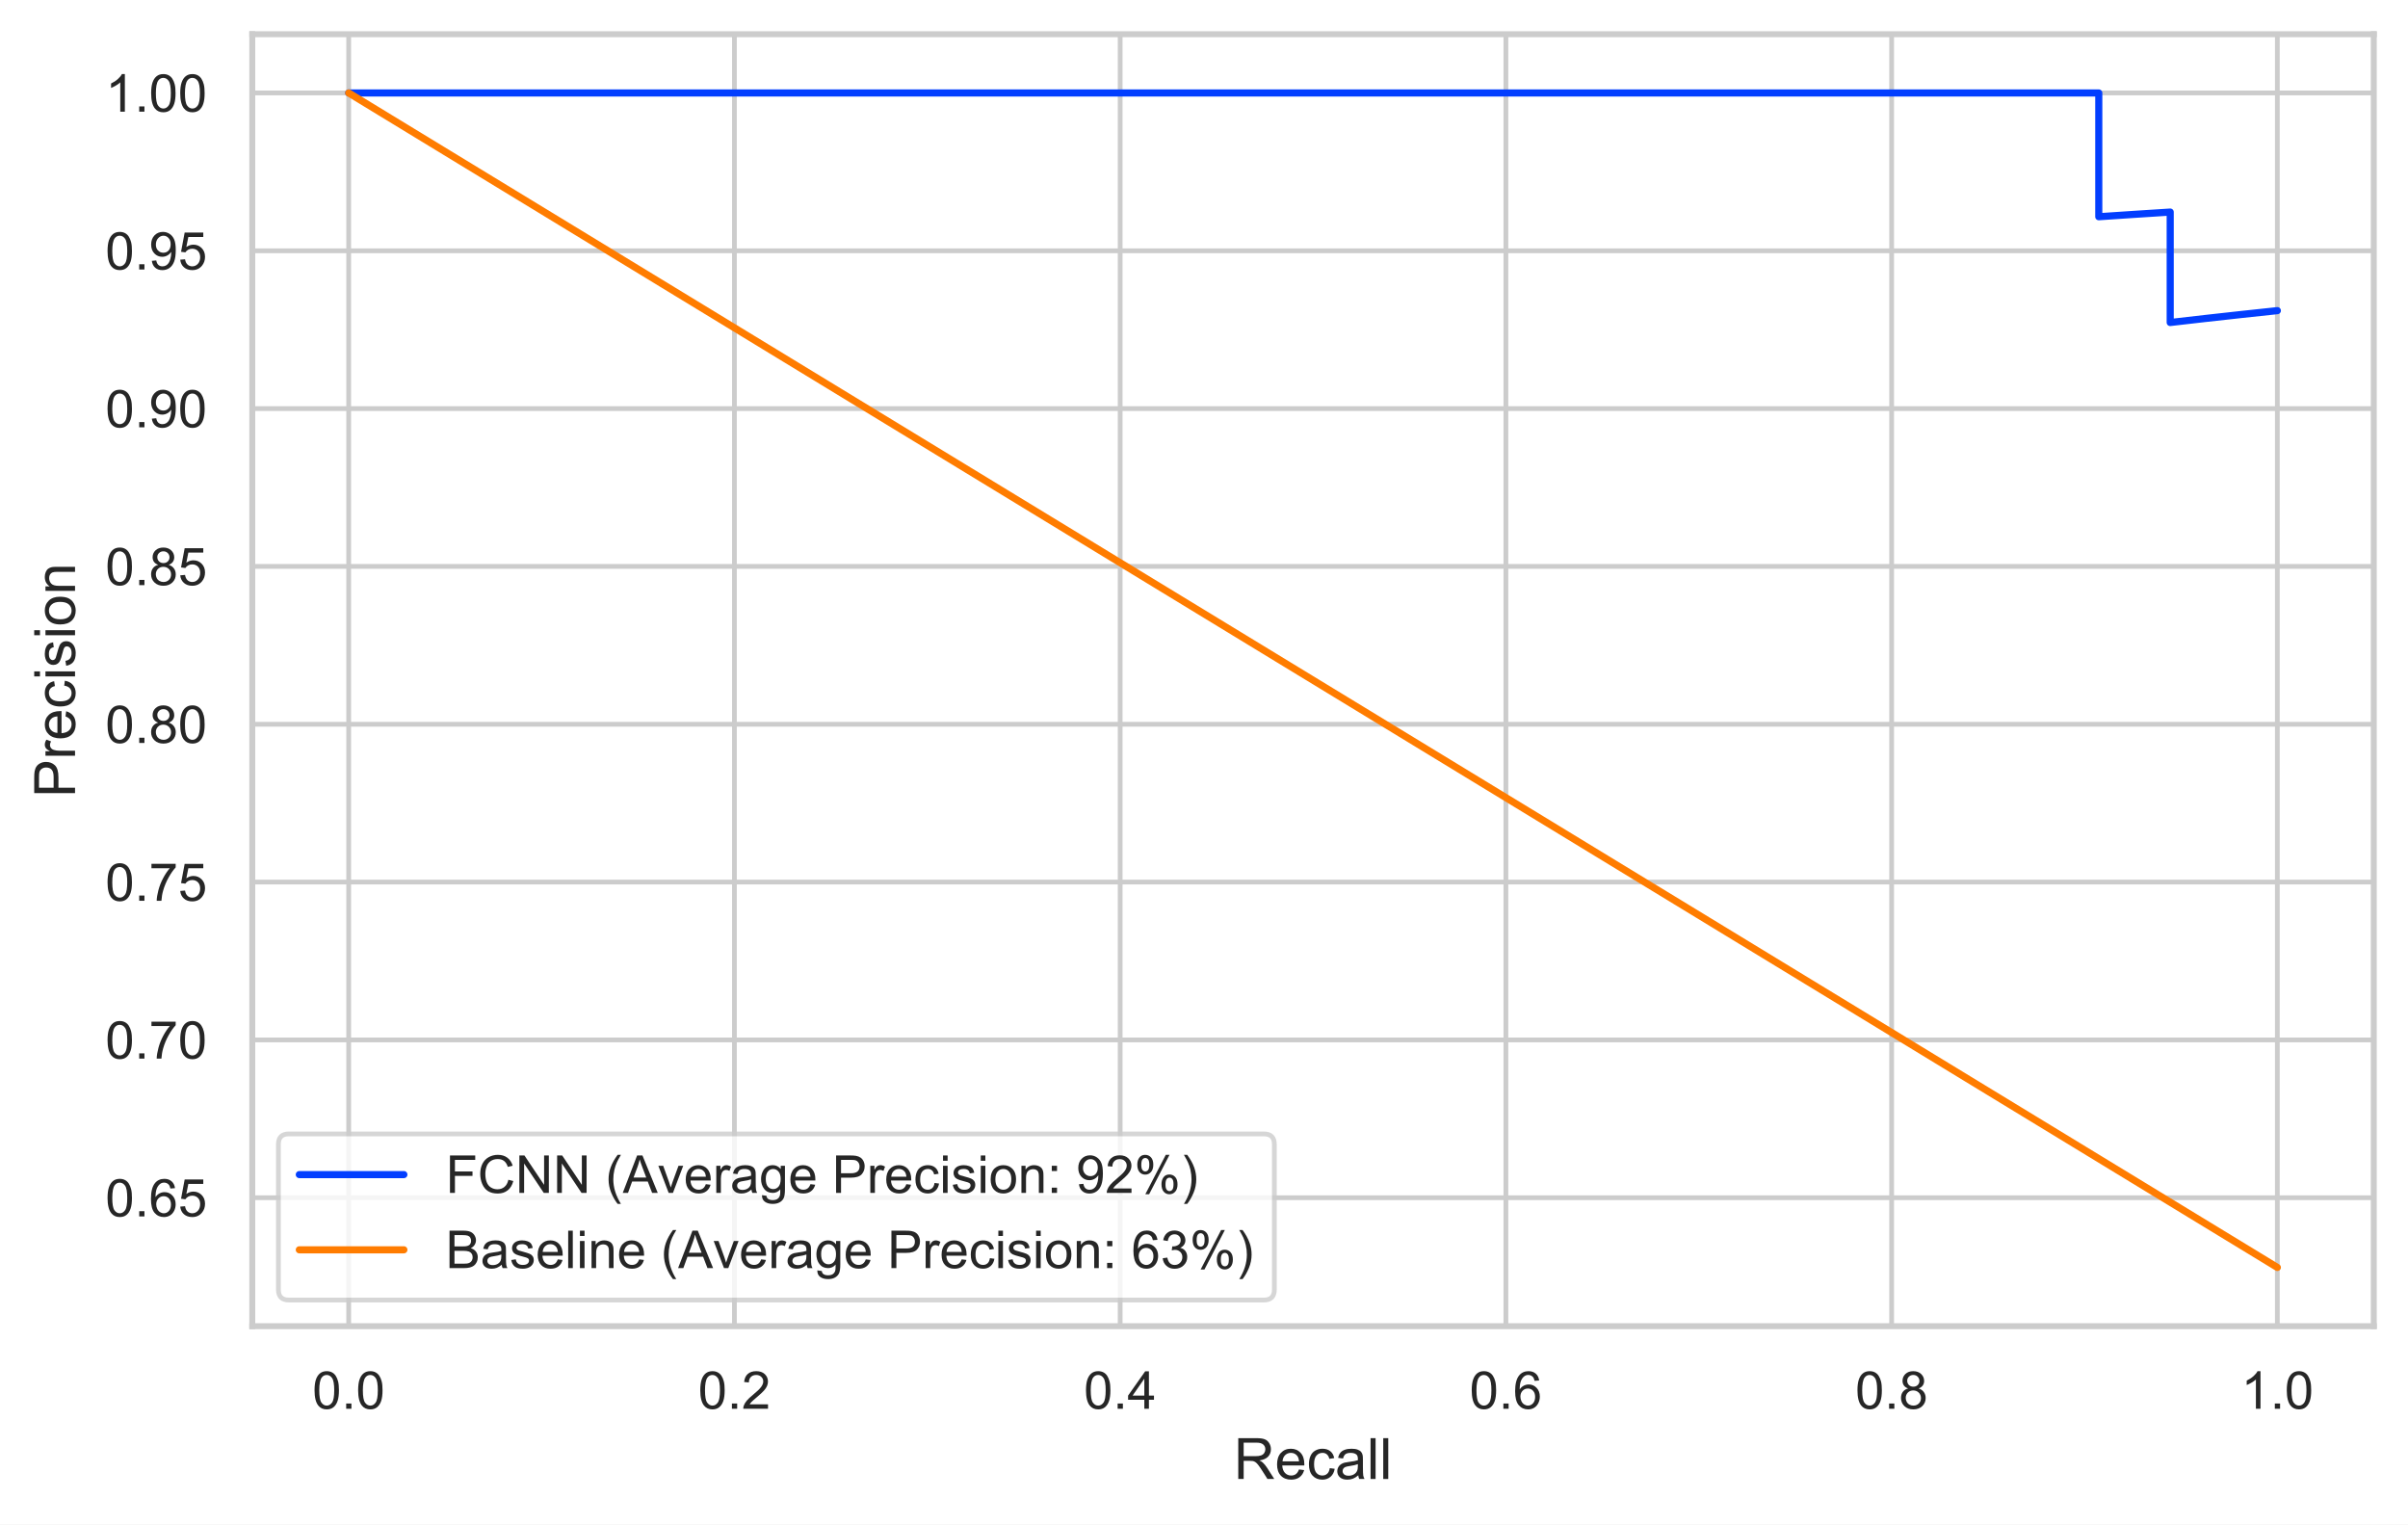
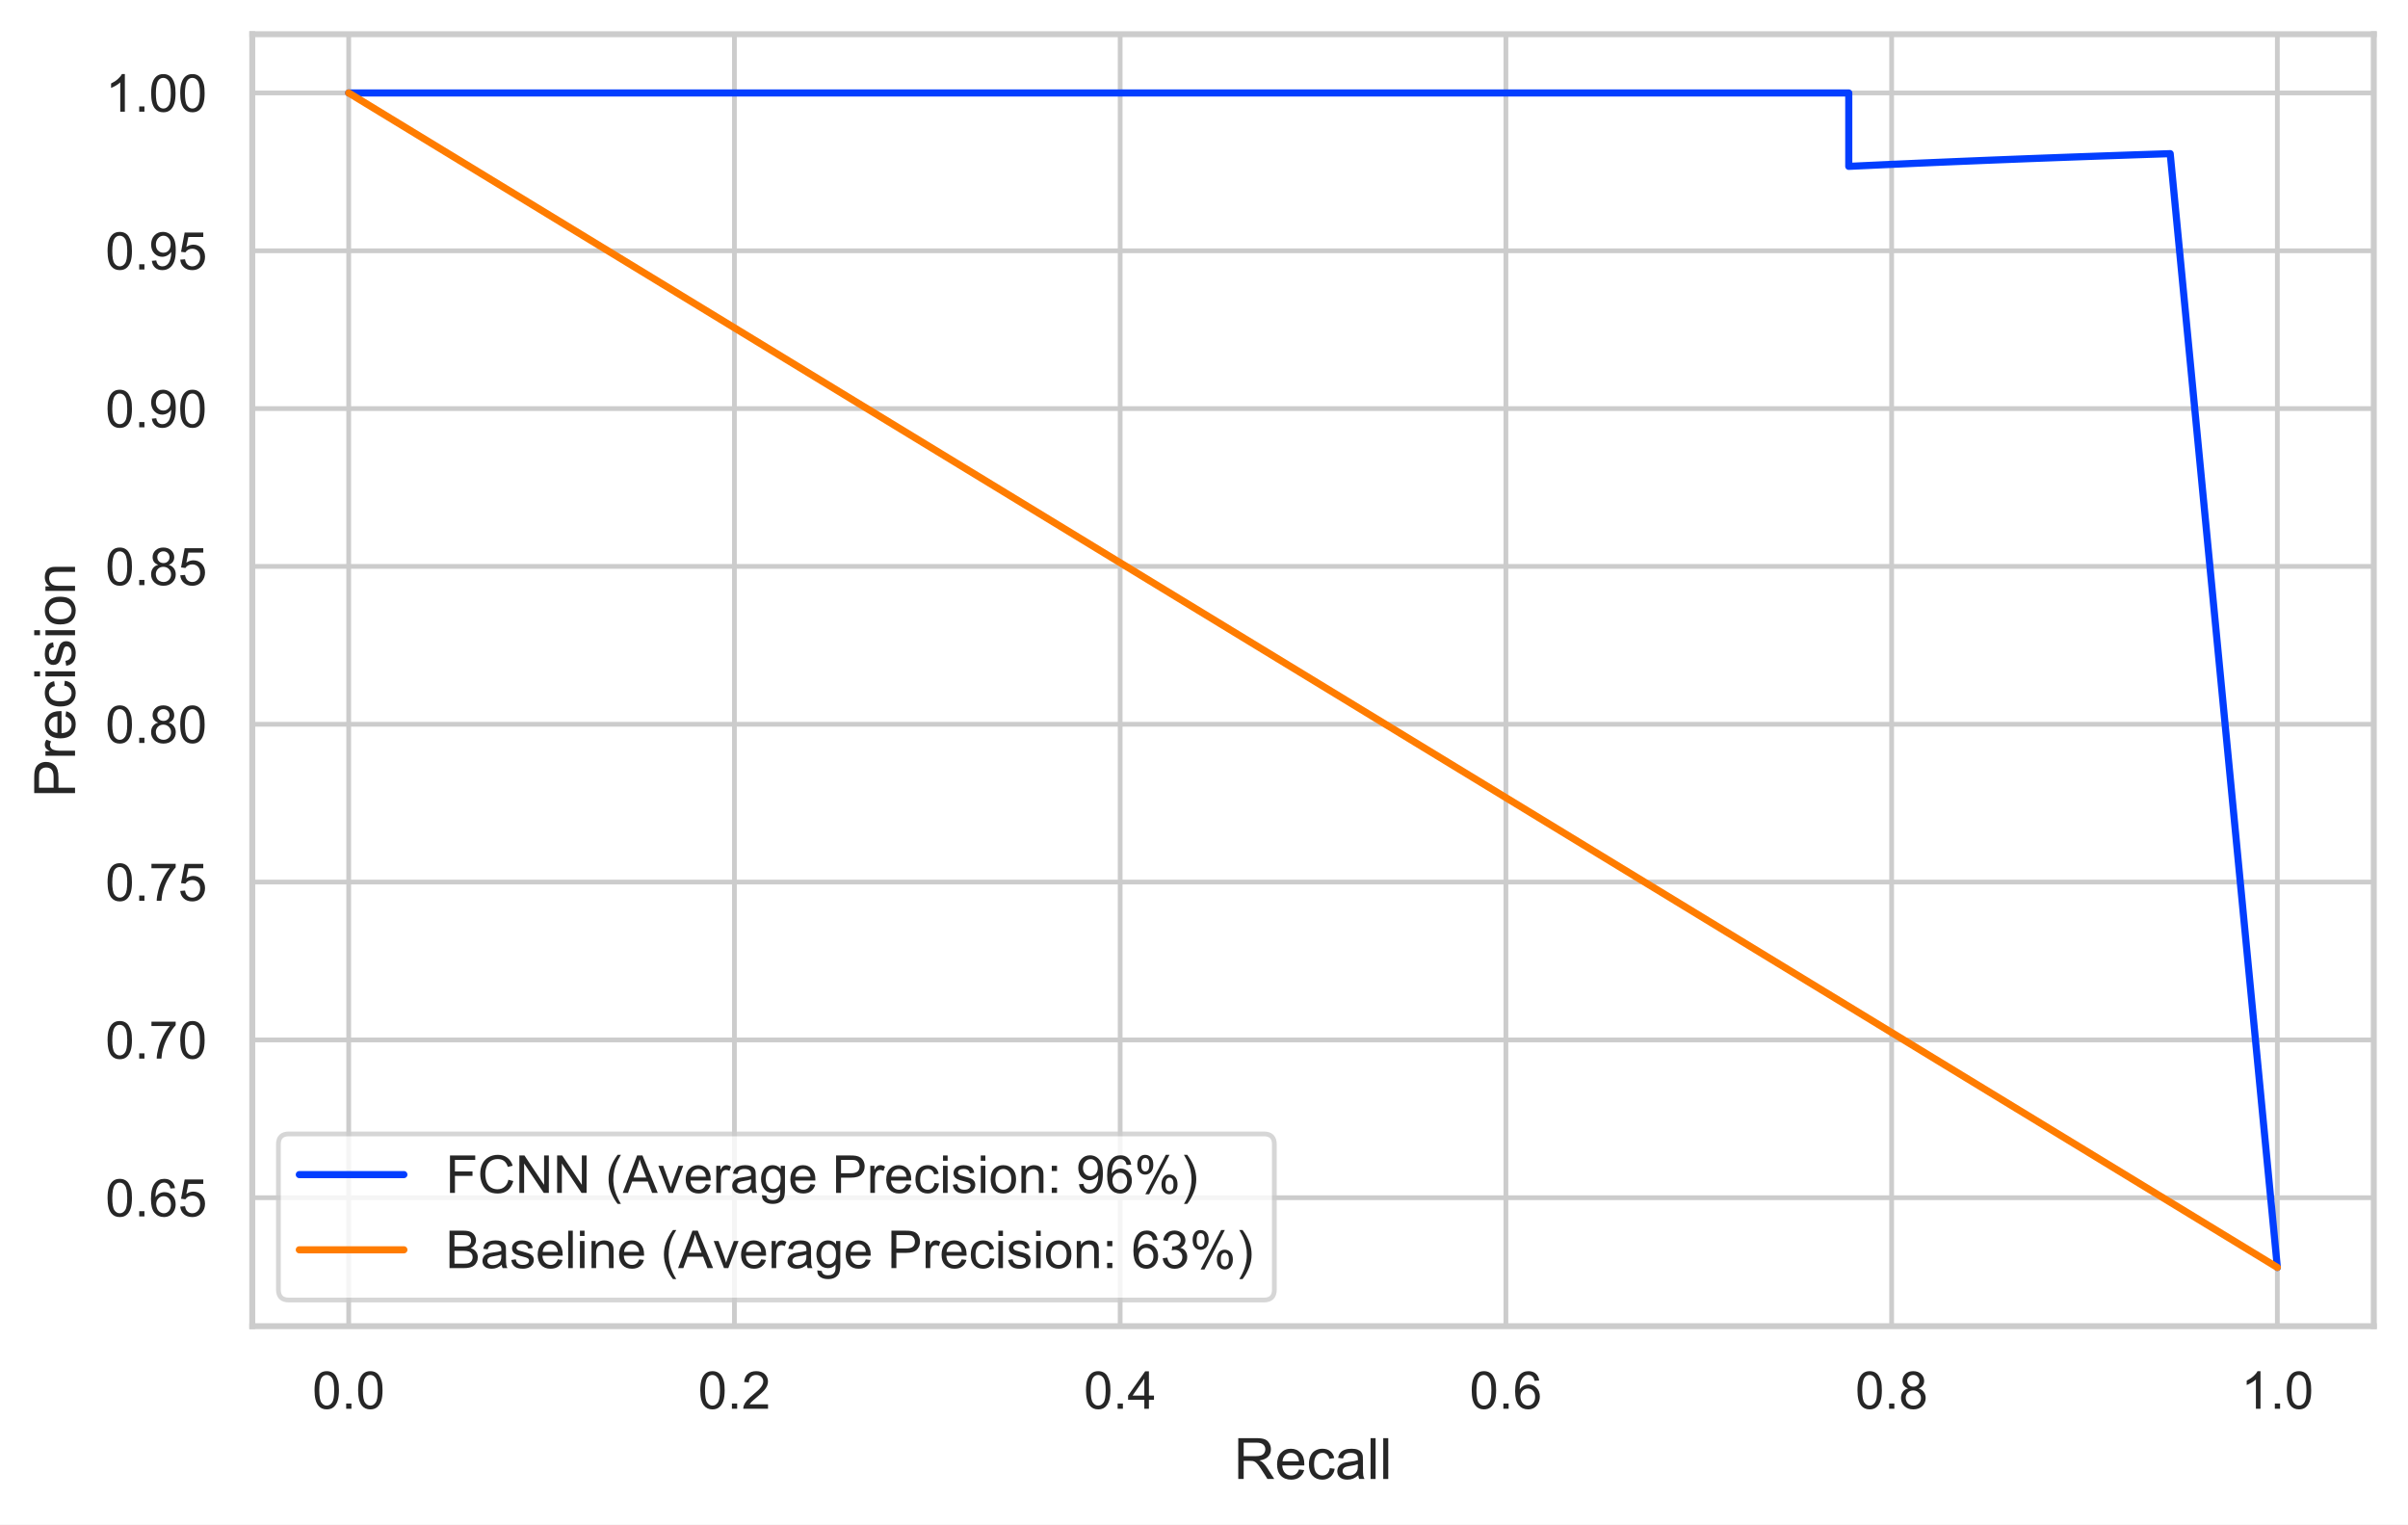
<svg xmlns="http://www.w3.org/2000/svg" xmlns:xlink="http://www.w3.org/1999/xlink" height="320.734pt" version="1.1" viewBox="0 0 506.681 320.734" width="506.681pt">
  <defs>
    <style type="text/css">
*{stroke-linecap:butt;stroke-linejoin:round;}
  </style>
  </defs>
  <g id="figure_1">
    <g id="patch_1">
      <path d="M 0 320.734  L 506.681 320.734  L 506.681 0  L 0 0  z " style="fill:#ffffff;" />
    </g>
    <g id="axes_1">
      <g id="patch_2">
        <path d="M 53.081 279  L 499.481 279  L 499.481 7.2  L 53.081 7.2  z " style="fill:#ffffff;" />
      </g>
      <g id="matplotlib.axis_1">
        <g id="xtick_1">
          <g id="line2d_1">
-             <path clip-path="url(#p13a8b345ed)" d="M 73.372 279  L 73.372 7.2  " style="fill:none;stroke:#cccccc;stroke-linecap:round;" />
+             <path clip-path="url(#pdd34c22810)" d="M 73.372 279  L 73.372 7.2  " style="fill:none;stroke:#cccccc;stroke-linecap:round;" />
          </g>
          <g id="text_1">
            <defs>
              <path d="M 4.156 35.297  Q 4.156 48 6.766 55.734  Q 9.375 63.484 14.516 67.672  Q 19.672 71.875 27.484 71.875  Q 33.25 71.875 37.594 69.547  Q 41.938 67.234 44.766 62.859  Q 47.609 58.5 49.219 52.219  Q 50.828 45.953 50.828 35.297  Q 50.828 22.703 48.234 14.969  Q 45.656 7.234 40.5 3  Q 35.359 -1.219 27.484 -1.219  Q 17.141 -1.219 11.234 6.203  Q 4.156 15.141 4.156 35.297  z M 13.188 35.297  Q 13.188 17.672 17.312 11.828  Q 21.438 6 27.484 6  Q 33.547 6 37.672 11.859  Q 41.797 17.719 41.797 35.297  Q 41.797 52.984 37.672 58.781  Q 33.547 64.594 27.391 64.594  Q 21.344 64.594 17.719 59.469  Q 13.188 52.938 13.188 35.297  z " id="ArialMT-48" />
              <path d="M 9.078 0  L 9.078 10.016  L 19.094 10.016  L 19.094 0  z " id="ArialMT-46" />
            </defs>
            <g style="fill:#262626;" transform="translate(65.72732 296.3736)scale(0.11 -0.11)">
              <use xlink:href="#ArialMT-48" />
              <use x="55.615" xlink:href="#ArialMT-46" />
              <use x="83.398" xlink:href="#ArialMT-48" />
            </g>
          </g>
        </g>
        <g id="xtick_2">
          <g id="line2d_2">
-             <path clip-path="url(#p13a8b345ed)" d="M 154.536 279  L 154.536 7.2  " style="fill:none;stroke:#cccccc;stroke-linecap:round;" />
+             <path clip-path="url(#pdd34c22810)" d="M 154.536 279  L 154.536 7.2  " style="fill:none;stroke:#cccccc;stroke-linecap:round;" />
          </g>
          <g id="text_2">
            <defs>
              <path d="M 50.344 8.453  L 50.344 0  L 3.031 0  Q 2.938 3.172 4.047 6.109  Q 5.859 10.938 9.828 15.625  Q 13.812 20.312 21.344 26.469  Q 33.016 36.031 37.109 41.625  Q 41.219 47.219 41.219 52.203  Q 41.219 57.422 37.469 61  Q 33.734 64.594 27.734 64.594  Q 21.391 64.594 17.578 60.781  Q 13.766 56.984 13.719 50.25  L 4.688 51.172  Q 5.609 61.281 11.656 66.578  Q 17.719 71.875 27.938 71.875  Q 38.234 71.875 44.234 66.156  Q 50.25 60.453 50.25 52  Q 50.25 47.703 48.484 43.547  Q 46.734 39.406 42.656 34.812  Q 38.578 30.219 29.109 22.219  Q 21.188 15.578 18.938 13.203  Q 16.703 10.844 15.234 8.453  z " id="ArialMT-50" />
            </defs>
            <g style="fill:#262626;" transform="translate(146.891 296.3736)scale(0.11 -0.11)">
              <use xlink:href="#ArialMT-48" />
              <use x="55.615" xlink:href="#ArialMT-46" />
              <use x="83.398" xlink:href="#ArialMT-50" />
            </g>
          </g>
        </g>
        <g id="xtick_3">
          <g id="line2d_3">
-             <path clip-path="url(#p13a8b345ed)" d="M 235.7 279  L 235.7 7.2  " style="fill:none;stroke:#cccccc;stroke-linecap:round;" />
+             <path clip-path="url(#pdd34c22810)" d="M 235.7 279  L 235.7 7.2  " style="fill:none;stroke:#cccccc;stroke-linecap:round;" />
          </g>
          <g id="text_3">
            <defs>
              <path d="M 32.328 0  L 32.328 17.141  L 1.266 17.141  L 1.266 25.203  L 33.938 71.578  L 41.109 71.578  L 41.109 25.203  L 50.781 25.203  L 50.781 17.141  L 41.109 17.141  L 41.109 0  z M 32.328 25.203  L 32.328 57.469  L 9.906 25.203  z " id="ArialMT-52" />
            </defs>
            <g style="fill:#262626;" transform="translate(228.0546 296.3736)scale(0.11 -0.11)">
              <use xlink:href="#ArialMT-48" />
              <use x="55.615" xlink:href="#ArialMT-46" />
              <use x="83.398" xlink:href="#ArialMT-52" />
            </g>
          </g>
        </g>
        <g id="xtick_4">
          <g id="line2d_4">
-             <path clip-path="url(#p13a8b345ed)" d="M 316.863 279  L 316.863 7.2  " style="fill:none;stroke:#cccccc;stroke-linecap:round;" />
+             <path clip-path="url(#pdd34c22810)" d="M 316.863 279  L 316.863 7.2  " style="fill:none;stroke:#cccccc;stroke-linecap:round;" />
          </g>
          <g id="text_4">
            <defs>
              <path d="M 49.75 54.047  L 41.016 53.375  Q 39.844 58.547 37.703 60.891  Q 34.125 64.656 28.906 64.656  Q 24.703 64.656 21.531 62.312  Q 17.391 59.281 14.984 53.469  Q 12.594 47.656 12.5 36.922  Q 15.672 41.75 20.266 44.094  Q 24.859 46.438 29.891 46.438  Q 38.672 46.438 44.844 39.969  Q 51.031 33.5 51.031 23.25  Q 51.031 16.5 48.125 10.719  Q 45.219 4.938 40.141 1.859  Q 35.062 -1.219 28.609 -1.219  Q 17.625 -1.219 10.688 6.859  Q 3.766 14.938 3.766 33.5  Q 3.766 54.25 11.422 63.672  Q 18.109 71.875 29.438 71.875  Q 37.891 71.875 43.281 67.141  Q 48.688 62.406 49.75 54.047  z M 13.875 23.188  Q 13.875 18.656 15.797 14.5  Q 17.719 10.359 21.188 8.172  Q 24.656 6 28.469 6  Q 34.031 6 38.031 10.484  Q 42.047 14.984 42.047 22.703  Q 42.047 30.125 38.078 34.391  Q 34.125 38.672 28.125 38.672  Q 22.172 38.672 18.016 34.391  Q 13.875 30.125 13.875 23.188  z " id="ArialMT-54" />
            </defs>
            <g style="fill:#262626;" transform="translate(309.2182 296.3736)scale(0.11 -0.11)">
              <use xlink:href="#ArialMT-48" />
              <use x="55.615" xlink:href="#ArialMT-46" />
              <use x="83.398" xlink:href="#ArialMT-54" />
            </g>
          </g>
        </g>
        <g id="xtick_5">
          <g id="line2d_5">
-             <path clip-path="url(#p13a8b345ed)" d="M 398.027 279  L 398.027 7.2  " style="fill:none;stroke:#cccccc;stroke-linecap:round;" />
+             <path clip-path="url(#pdd34c22810)" d="M 398.027 279  L 398.027 7.2  " style="fill:none;stroke:#cccccc;stroke-linecap:round;" />
          </g>
          <g id="text_5">
            <defs>
              <path d="M 17.672 38.812  Q 12.203 40.828 9.562 44.531  Q 6.938 48.25 6.938 53.422  Q 6.938 61.234 12.547 66.547  Q 18.172 71.875 27.484 71.875  Q 36.859 71.875 42.578 66.422  Q 48.297 60.984 48.297 53.172  Q 48.297 48.188 45.672 44.5  Q 43.062 40.828 37.75 38.812  Q 44.344 36.672 47.781 31.875  Q 51.219 27.094 51.219 20.453  Q 51.219 11.281 44.719 5.031  Q 38.234 -1.219 27.641 -1.219  Q 17.047 -1.219 10.547 5.047  Q 4.047 11.328 4.047 20.703  Q 4.047 27.688 7.594 32.391  Q 11.141 37.109 17.672 38.812  z M 15.922 53.719  Q 15.922 48.641 19.188 45.406  Q 22.469 42.188 27.688 42.188  Q 32.766 42.188 36.016 45.375  Q 39.266 48.578 39.266 53.219  Q 39.266 58.062 35.906 61.359  Q 32.562 64.656 27.594 64.656  Q 22.562 64.656 19.234 61.422  Q 15.922 58.203 15.922 53.719  z M 13.094 20.656  Q 13.094 16.891 14.875 13.375  Q 16.656 9.859 20.172 7.922  Q 23.688 6 27.734 6  Q 34.031 6 38.125 10.047  Q 42.234 14.109 42.234 20.359  Q 42.234 26.703 38.016 30.859  Q 33.797 35.016 27.438 35.016  Q 21.234 35.016 17.156 30.906  Q 13.094 26.812 13.094 20.656  z " id="ArialMT-56" />
            </defs>
            <g style="fill:#262626;" transform="translate(390.3819 296.3736)scale(0.11 -0.11)">
              <use xlink:href="#ArialMT-48" />
              <use x="55.615" xlink:href="#ArialMT-46" />
              <use x="83.398" xlink:href="#ArialMT-56" />
            </g>
          </g>
        </g>
        <g id="xtick_6">
          <g id="line2d_6">
-             <path clip-path="url(#p13a8b345ed)" d="M 479.19 279  L 479.19 7.2  " style="fill:none;stroke:#cccccc;stroke-linecap:round;" />
+             <path clip-path="url(#pdd34c22810)" d="M 479.19 279  L 479.19 7.2  " style="fill:none;stroke:#cccccc;stroke-linecap:round;" />
          </g>
          <g id="text_6">
            <defs>
              <path d="M 37.25 0  L 28.469 0  L 28.469 56  Q 25.297 52.984 20.141 49.953  Q 14.984 46.922 10.891 45.406  L 10.891 53.906  Q 18.266 57.375 23.781 62.297  Q 29.297 67.234 31.594 71.875  L 37.25 71.875  z " id="ArialMT-49" />
            </defs>
            <g style="fill:#262626;" transform="translate(471.5455 296.3736)scale(0.11 -0.11)">
              <use xlink:href="#ArialMT-49" />
              <use x="55.615" xlink:href="#ArialMT-46" />
              <use x="83.398" xlink:href="#ArialMT-48" />
            </g>
          </g>
        </g>
        <g id="text_7">
          <defs>
            <path d="M 7.859 0  L 7.859 71.578  L 39.594 71.578  Q 49.172 71.578 54.141 69.641  Q 59.125 67.719 62.109 62.828  Q 65.094 57.953 65.094 52.047  Q 65.094 44.438 60.156 39.203  Q 55.219 33.984 44.922 32.562  Q 48.688 30.766 50.641 29  Q 54.781 25.203 58.5 19.484  L 70.953 0  L 59.031 0  L 49.562 14.891  Q 45.406 21.344 42.719 24.75  Q 40.047 28.172 37.922 29.531  Q 35.797 30.906 33.594 31.453  Q 31.984 31.781 28.328 31.781  L 17.328 31.781  L 17.328 0  z M 17.328 39.984  L 37.703 39.984  Q 44.188 39.984 47.844 41.328  Q 51.516 42.672 53.422 45.625  Q 55.328 48.578 55.328 52.047  Q 55.328 57.125 51.641 60.391  Q 47.953 63.672 39.984 63.672  L 17.328 63.672  z " id="ArialMT-82" />
            <path d="M 42.094 16.703  L 51.172 15.578  Q 49.031 7.625 43.219 3.219  Q 37.406 -1.172 28.375 -1.172  Q 17 -1.172 10.328 5.828  Q 3.656 12.844 3.656 25.484  Q 3.656 38.578 10.391 45.797  Q 17.141 53.031 27.875 53.031  Q 38.281 53.031 44.875 45.953  Q 51.469 38.875 51.469 26.031  Q 51.469 25.25 51.422 23.688  L 12.75 23.688  Q 13.234 15.141 17.578 10.594  Q 21.922 6.062 28.422 6.062  Q 33.25 6.062 36.672 8.594  Q 40.094 11.141 42.094 16.703  z M 13.234 30.906  L 42.188 30.906  Q 41.609 37.453 38.875 40.719  Q 34.672 45.797 27.984 45.797  Q 21.922 45.797 17.797 41.75  Q 13.672 37.703 13.234 30.906  z " id="ArialMT-101" />
            <path d="M 40.438 19  L 49.078 17.875  Q 47.656 8.938 41.812 3.875  Q 35.984 -1.172 27.484 -1.172  Q 16.844 -1.172 10.375 5.781  Q 3.906 12.75 3.906 25.734  Q 3.906 34.125 6.688 40.422  Q 9.469 46.734 15.156 49.875  Q 20.844 53.031 27.547 53.031  Q 35.984 53.031 41.359 48.75  Q 46.734 44.484 48.25 36.625  L 39.703 35.297  Q 38.484 40.531 35.375 43.156  Q 32.281 45.797 27.875 45.797  Q 21.234 45.797 17.078 41.031  Q 12.938 36.281 12.938 25.984  Q 12.938 15.531 16.938 10.797  Q 20.953 6.062 27.391 6.062  Q 32.562 6.062 36.031 9.234  Q 39.5 12.406 40.438 19  z " id="ArialMT-99" />
            <path d="M 40.438 6.391  Q 35.547 2.25 31.031 0.531  Q 26.516 -1.172 21.344 -1.172  Q 12.797 -1.172 8.203 3  Q 3.609 7.172 3.609 13.672  Q 3.609 17.484 5.344 20.625  Q 7.078 23.781 9.891 25.688  Q 12.703 27.594 16.219 28.562  Q 18.797 29.25 24.031 29.891  Q 34.672 31.156 39.703 32.906  Q 39.75 34.719 39.75 35.203  Q 39.75 40.578 37.25 42.781  Q 33.891 45.75 27.25 45.75  Q 21.047 45.75 18.094 43.578  Q 15.141 41.406 13.719 35.891  L 5.125 37.062  Q 6.297 42.578 8.984 45.969  Q 11.672 49.359 16.75 51.188  Q 21.828 53.031 28.516 53.031  Q 35.156 53.031 39.297 51.469  Q 43.453 49.906 45.406 47.531  Q 47.359 45.172 48.141 41.547  Q 48.578 39.312 48.578 33.453  L 48.578 21.734  Q 48.578 9.469 49.141 6.219  Q 49.703 2.984 51.375 0  L 42.188 0  Q 40.828 2.734 40.438 6.391  z M 39.703 26.031  Q 34.906 24.078 25.344 22.703  Q 19.922 21.922 17.672 20.938  Q 15.438 19.969 14.203 18.094  Q 12.984 16.219 12.984 13.922  Q 12.984 10.406 15.641 8.062  Q 18.312 5.719 23.438 5.719  Q 28.516 5.719 32.469 7.938  Q 36.422 10.156 38.281 14.016  Q 39.703 17 39.703 22.797  z " id="ArialMT-97" />
            <path d="M 6.391 0  L 6.391 71.578  L 15.188 71.578  L 15.188 0  z " id="ArialMT-108" />
          </defs>
          <g style="fill:#262626;" transform="translate(259.6089 311.1492)scale(0.12 -0.12)">
            <use xlink:href="#ArialMT-82" />
            <use x="72.217" xlink:href="#ArialMT-101" />
            <use x="127.832" xlink:href="#ArialMT-99" />
            <use x="177.832" xlink:href="#ArialMT-97" />
            <use x="233.447" xlink:href="#ArialMT-108" />
            <use x="255.664" xlink:href="#ArialMT-108" />
          </g>
        </g>
      </g>
      <g id="matplotlib.axis_2">
        <g id="ytick_1">
          <g id="line2d_7">
-             <path clip-path="url(#p13a8b345ed)" d="M 53.081 251.974  L 499.481 251.974  " style="fill:none;stroke:#cccccc;stroke-linecap:round;" />
+             <path clip-path="url(#pdd34c22810)" d="M 53.081 251.974  L 499.481 251.974  " style="fill:none;stroke:#cccccc;stroke-linecap:round;" />
          </g>
          <g id="text_8">
            <defs>
              <path d="M 4.156 18.75  L 13.375 19.531  Q 14.406 12.797 18.141 9.391  Q 21.875 6 27.156 6  Q 33.5 6 37.891 10.781  Q 42.281 15.578 42.281 23.484  Q 42.281 31 38.062 35.344  Q 33.844 39.703 27 39.703  Q 22.75 39.703 19.328 37.766  Q 15.922 35.844 13.969 32.766  L 5.719 33.844  L 12.641 70.609  L 48.25 70.609  L 48.25 62.203  L 19.672 62.203  L 15.828 42.969  Q 22.266 47.469 29.344 47.469  Q 38.719 47.469 45.156 40.969  Q 51.609 34.469 51.609 24.266  Q 51.609 14.547 45.953 7.469  Q 39.062 -1.219 27.156 -1.219  Q 17.391 -1.219 11.203 4.25  Q 5.031 9.719 4.156 18.75  z " id="ArialMT-53" />
            </defs>
            <g style="fill:#262626;" transform="translate(22.17438 255.9112)scale(0.11 -0.11)">
              <use xlink:href="#ArialMT-48" />
              <use x="55.615" xlink:href="#ArialMT-46" />
              <use x="83.398" xlink:href="#ArialMT-54" />
              <use x="139.014" xlink:href="#ArialMT-53" />
            </g>
          </g>
        </g>
        <g id="ytick_2">
          <g id="line2d_8">
-             <path clip-path="url(#p13a8b345ed)" d="M 53.081 218.772  L 499.481 218.772  " style="fill:none;stroke:#cccccc;stroke-linecap:round;" />
+             <path clip-path="url(#pdd34c22810)" d="M 53.081 218.772  L 499.481 218.772  " style="fill:none;stroke:#cccccc;stroke-linecap:round;" />
          </g>
          <g id="text_9">
            <defs>
              <path d="M 4.734 62.203  L 4.734 70.656  L 51.078 70.656  L 51.078 63.812  Q 44.234 56.547 37.516 44.484  Q 30.812 32.422 27.156 19.672  Q 24.516 10.688 23.781 0  L 14.75 0  Q 14.891 8.453 18.062 20.406  Q 21.234 32.375 27.172 43.484  Q 33.109 54.594 39.797 62.203  z " id="ArialMT-55" />
            </defs>
            <g style="fill:#262626;" transform="translate(22.17438 222.7084)scale(0.11 -0.11)">
              <use xlink:href="#ArialMT-48" />
              <use x="55.615" xlink:href="#ArialMT-46" />
              <use x="83.398" xlink:href="#ArialMT-55" />
              <use x="139.014" xlink:href="#ArialMT-48" />
            </g>
          </g>
        </g>
        <g id="ytick_3">
          <g id="line2d_9">
-             <path clip-path="url(#p13a8b345ed)" d="M 53.081 185.569  L 499.481 185.569  " style="fill:none;stroke:#cccccc;stroke-linecap:round;" />
+             <path clip-path="url(#pdd34c22810)" d="M 53.081 185.569  L 499.481 185.569  " style="fill:none;stroke:#cccccc;stroke-linecap:round;" />
          </g>
          <g id="text_10">
            <g style="fill:#262626;" transform="translate(22.17438 189.5055)scale(0.11 -0.11)">
              <use xlink:href="#ArialMT-48" />
              <use x="55.615" xlink:href="#ArialMT-46" />
              <use x="83.398" xlink:href="#ArialMT-55" />
              <use x="139.014" xlink:href="#ArialMT-53" />
            </g>
          </g>
        </g>
        <g id="ytick_4">
          <g id="line2d_10">
-             <path clip-path="url(#p13a8b345ed)" d="M 53.081 152.366  L 499.481 152.366  " style="fill:none;stroke:#cccccc;stroke-linecap:round;" />
+             <path clip-path="url(#pdd34c22810)" d="M 53.081 152.366  L 499.481 152.366  " style="fill:none;stroke:#cccccc;stroke-linecap:round;" />
          </g>
          <g id="text_11">
            <g style="fill:#262626;" transform="translate(22.17438 156.3027)scale(0.11 -0.11)">
              <use xlink:href="#ArialMT-48" />
              <use x="55.615" xlink:href="#ArialMT-46" />
              <use x="83.398" xlink:href="#ArialMT-56" />
              <use x="139.014" xlink:href="#ArialMT-48" />
            </g>
          </g>
        </g>
        <g id="ytick_5">
          <g id="line2d_11">
-             <path clip-path="url(#p13a8b345ed)" d="M 53.081 119.163  L 499.481 119.163  " style="fill:none;stroke:#cccccc;stroke-linecap:round;" />
+             <path clip-path="url(#pdd34c22810)" d="M 53.081 119.163  L 499.481 119.163  " style="fill:none;stroke:#cccccc;stroke-linecap:round;" />
          </g>
          <g id="text_12">
            <g style="fill:#262626;" transform="translate(22.17438 123.0999)scale(0.11 -0.11)">
              <use xlink:href="#ArialMT-48" />
              <use x="55.615" xlink:href="#ArialMT-46" />
              <use x="83.398" xlink:href="#ArialMT-56" />
              <use x="139.014" xlink:href="#ArialMT-53" />
            </g>
          </g>
        </g>
        <g id="ytick_6">
          <g id="line2d_12">
-             <path clip-path="url(#p13a8b345ed)" d="M 53.081 85.96  L 499.481 85.96  " style="fill:none;stroke:#cccccc;stroke-linecap:round;" />
+             <path clip-path="url(#pdd34c22810)" d="M 53.081 85.96  L 499.481 85.96  " style="fill:none;stroke:#cccccc;stroke-linecap:round;" />
          </g>
          <g id="text_13">
            <defs>
              <path d="M 5.469 16.547  L 13.922 17.328  Q 14.984 11.375 18.016 8.688  Q 21.047 6 25.781 6  Q 29.828 6 32.875 7.859  Q 35.938 9.719 37.891 12.812  Q 39.844 15.922 41.156 21.188  Q 42.484 26.469 42.484 31.938  Q 42.484 32.516 42.438 33.688  Q 39.797 29.5 35.234 26.875  Q 30.672 24.266 25.344 24.266  Q 16.453 24.266 10.297 30.703  Q 4.156 37.156 4.156 47.703  Q 4.156 58.594 10.578 65.234  Q 17 71.875 26.656 71.875  Q 33.641 71.875 39.422 68.109  Q 45.219 64.359 48.219 57.391  Q 51.219 50.438 51.219 37.25  Q 51.219 23.531 48.234 15.406  Q 45.266 7.281 39.375 3.031  Q 33.5 -1.219 25.594 -1.219  Q 17.188 -1.219 11.859 3.438  Q 6.547 8.109 5.469 16.547  z M 41.453 48.141  Q 41.453 55.719 37.422 60.156  Q 33.406 64.594 27.734 64.594  Q 21.875 64.594 17.531 59.812  Q 13.188 55.031 13.188 47.406  Q 13.188 40.578 17.312 36.297  Q 21.438 32.031 27.484 32.031  Q 33.594 32.031 37.516 36.297  Q 41.453 40.578 41.453 48.141  z " id="ArialMT-57" />
            </defs>
            <g style="fill:#262626;" transform="translate(22.17438 89.89702)scale(0.11 -0.11)">
              <use xlink:href="#ArialMT-48" />
              <use x="55.615" xlink:href="#ArialMT-46" />
              <use x="83.398" xlink:href="#ArialMT-57" />
              <use x="139.014" xlink:href="#ArialMT-48" />
            </g>
          </g>
        </g>
        <g id="ytick_7">
          <g id="line2d_13">
-             <path clip-path="url(#p13a8b345ed)" d="M 53.081 52.757  L 499.481 52.757  " style="fill:none;stroke:#cccccc;stroke-linecap:round;" />
+             <path clip-path="url(#pdd34c22810)" d="M 53.081 52.757  L 499.481 52.757  " style="fill:none;stroke:#cccccc;stroke-linecap:round;" />
          </g>
          <g id="text_14">
            <g style="fill:#262626;" transform="translate(22.17438 56.69418)scale(0.11 -0.11)">
              <use xlink:href="#ArialMT-48" />
              <use x="55.615" xlink:href="#ArialMT-46" />
              <use x="83.398" xlink:href="#ArialMT-57" />
              <use x="139.014" xlink:href="#ArialMT-53" />
            </g>
          </g>
        </g>
        <g id="ytick_8">
          <g id="line2d_14">
-             <path clip-path="url(#p13a8b345ed)" d="M 53.081 19.555  L 499.481 19.555  " style="fill:none;stroke:#cccccc;stroke-linecap:round;" />
+             <path clip-path="url(#pdd34c22810)" d="M 53.081 19.555  L 499.481 19.555  " style="fill:none;stroke:#cccccc;stroke-linecap:round;" />
          </g>
          <g id="text_15">
            <g style="fill:#262626;" transform="translate(22.17438 23.49134)scale(0.11 -0.11)">
              <use xlink:href="#ArialMT-49" />
              <use x="55.615" xlink:href="#ArialMT-46" />
              <use x="83.398" xlink:href="#ArialMT-48" />
              <use x="139.014" xlink:href="#ArialMT-48" />
            </g>
          </g>
        </g>
        <g id="text_16">
          <defs>
            <path d="M 7.719 0  L 7.719 71.578  L 34.719 71.578  Q 41.844 71.578 45.609 70.906  Q 50.875 70.016 54.438 67.547  Q 58.016 65.094 60.188 60.641  Q 62.359 56.203 62.359 50.875  Q 62.359 41.75 56.547 35.422  Q 50.734 29.109 35.547 29.109  L 17.188 29.109  L 17.188 0  z M 17.188 37.547  L 35.688 37.547  Q 44.875 37.547 48.734 40.969  Q 52.594 44.391 52.594 50.594  Q 52.594 55.078 50.312 58.266  Q 48.047 61.469 44.344 62.5  Q 41.938 63.141 35.5 63.141  L 17.188 63.141  z " id="ArialMT-80" />
            <path d="M 6.5 0  L 6.5 51.859  L 14.406 51.859  L 14.406 44  Q 17.438 49.516 20 51.266  Q 22.562 53.031 25.641 53.031  Q 30.078 53.031 34.672 50.203  L 31.641 42.047  Q 28.422 43.953 25.203 43.953  Q 22.312 43.953 20.016 42.219  Q 17.719 40.484 16.75 37.406  Q 15.281 32.719 15.281 27.156  L 15.281 0  z " id="ArialMT-114" />
            <path d="M 6.641 61.469  L 6.641 71.578  L 15.438 71.578  L 15.438 61.469  z M 6.641 0  L 6.641 51.859  L 15.438 51.859  L 15.438 0  z " id="ArialMT-105" />
            <path d="M 3.078 15.484  L 11.766 16.844  Q 12.5 11.625 15.844 8.844  Q 19.188 6.062 25.203 6.062  Q 31.25 6.062 34.172 8.516  Q 37.109 10.984 37.109 14.312  Q 37.109 17.281 34.516 19  Q 32.719 20.172 25.531 21.969  Q 15.875 24.422 12.141 26.203  Q 8.406 27.984 6.469 31.125  Q 4.547 34.281 4.547 38.094  Q 4.547 41.547 6.125 44.5  Q 7.719 47.469 10.453 49.422  Q 12.5 50.922 16.031 51.969  Q 19.578 53.031 23.641 53.031  Q 29.734 53.031 34.344 51.266  Q 38.969 49.516 41.156 46.5  Q 43.359 43.5 44.188 38.484  L 35.594 37.312  Q 35.016 41.312 32.203 43.547  Q 29.391 45.797 24.266 45.797  Q 18.219 45.797 15.625 43.797  Q 13.031 41.797 13.031 39.109  Q 13.031 37.406 14.109 36.031  Q 15.188 34.625 17.484 33.688  Q 18.797 33.203 25.25 31.453  Q 34.578 28.953 38.25 27.359  Q 41.938 25.781 44.031 22.75  Q 46.141 19.734 46.141 15.234  Q 46.141 10.844 43.578 6.953  Q 41.016 3.078 36.172 0.953  Q 31.344 -1.172 25.25 -1.172  Q 15.141 -1.172 9.844 3.031  Q 4.547 7.234 3.078 15.484  z " id="ArialMT-115" />
            <path d="M 3.328 25.922  Q 3.328 40.328 11.328 47.266  Q 18.016 53.031 27.641 53.031  Q 38.328 53.031 45.109 46.016  Q 51.906 39.016 51.906 26.656  Q 51.906 16.656 48.906 10.906  Q 45.906 5.172 40.156 2  Q 34.422 -1.172 27.641 -1.172  Q 16.75 -1.172 10.031 5.812  Q 3.328 12.797 3.328 25.922  z M 12.359 25.922  Q 12.359 15.969 16.703 11.016  Q 21.047 6.062 27.641 6.062  Q 34.188 6.062 38.531 11.031  Q 42.875 16.016 42.875 26.219  Q 42.875 35.844 38.5 40.797  Q 34.125 45.75 27.641 45.75  Q 21.047 45.75 16.703 40.812  Q 12.359 35.891 12.359 25.922  z " id="ArialMT-111" />
            <path d="M 6.594 0  L 6.594 51.859  L 14.5 51.859  L 14.5 44.484  Q 20.219 53.031 31 53.031  Q 35.688 53.031 39.625 51.344  Q 43.562 49.656 45.516 46.922  Q 47.469 44.188 48.25 40.438  Q 48.734 37.984 48.734 31.891  L 48.734 0  L 39.938 0  L 39.938 31.547  Q 39.938 36.922 38.906 39.578  Q 37.891 42.234 35.281 43.812  Q 32.672 45.406 29.156 45.406  Q 23.531 45.406 19.453 41.844  Q 15.375 38.281 15.375 28.328  L 15.375 0  z " id="ArialMT-110" />
          </defs>
          <g style="fill:#262626;" transform="translate(15.78937 167.7759)rotate(-90)scale(0.12 -0.12)">
            <use xlink:href="#ArialMT-80" />
            <use x="66.699" xlink:href="#ArialMT-114" />
            <use x="100" xlink:href="#ArialMT-101" />
            <use x="155.615" xlink:href="#ArialMT-99" />
            <use x="205.615" xlink:href="#ArialMT-105" />
            <use x="227.832" xlink:href="#ArialMT-115" />
            <use x="277.832" xlink:href="#ArialMT-105" />
            <use x="300.049" xlink:href="#ArialMT-111" />
            <use x="355.664" xlink:href="#ArialMT-110" />
          </g>
        </g>
      </g>
      <g id="line2d_15">
-         <path clip-path="url(#p13a8b345ed)" d="M 479.19 65.352  L 471.675 66.155  L 464.16 66.987  L 456.645 67.85  L 456.645 56.447  L 456.645 44.613  L 449.13 45.095  L 441.615 45.596  L 441.615 32.836  L 441.615 19.555  L 434.1 19.555  L 426.584 19.555  L 419.069 19.555  L 411.554 19.555  L 404.039 19.555  L 396.524 19.555  L 389.009 19.555  L 381.494 19.555  L 373.978 19.555  L 366.463 19.555  L 358.948 19.555  L 351.433 19.555  L 343.918 19.555  L 336.403 19.555  L 328.887 19.555  L 321.372 19.555  L 313.857 19.555  L 306.342 19.555  L 298.827 19.555  L 291.312 19.555  L 283.797 19.555  L 276.281 19.555  L 268.766 19.555  L 261.251 19.555  L 253.736 19.555  L 246.221 19.555  L 238.706 19.555  L 231.19 19.555  L 223.675 19.555  L 216.16 19.555  L 208.645 19.555  L 201.13 19.555  L 193.615 19.555  L 186.1 19.555  L 178.584 19.555  L 171.069 19.555  L 163.554 19.555  L 156.039 19.555  L 148.524 19.555  L 141.009 19.555  L 133.494 19.555  L 125.978 19.555  L 118.463 19.555  L 110.948 19.555  L 103.433 19.555  L 95.918 19.555  L 88.403 19.555  L 80.887 19.555  L 73.372 19.555  " style="fill:none;stroke:#023eff;stroke-linecap:round;stroke-width:1.5;" />
+         <path clip-path="url(#pdd34c22810)" d="M 479.19 266.645  L 456.645 32.325  L 449.13 32.575  L 441.615 32.836  L 434.1 33.107  L 426.584 33.389  L 419.069 33.683  L 411.554 33.991  L 404.039 34.311  L 396.524 34.647  L 389.009 34.998  L 389.009 19.555  L 381.494 19.555  L 373.978 19.555  L 366.463 19.555  L 358.948 19.555  L 351.433 19.555  L 343.918 19.555  L 336.403 19.555  L 328.887 19.555  L 321.372 19.555  L 313.857 19.555  L 306.342 19.555  L 298.827 19.555  L 291.312 19.555  L 283.797 19.555  L 276.281 19.555  L 268.766 19.555  L 261.251 19.555  L 253.736 19.555  L 246.221 19.555  L 238.706 19.555  L 231.19 19.555  L 223.675 19.555  L 216.16 19.555  L 208.645 19.555  L 201.13 19.555  L 193.615 19.555  L 186.1 19.555  L 178.584 19.555  L 171.069 19.555  L 163.554 19.555  L 156.039 19.555  L 148.524 19.555  L 141.009 19.555  L 133.494 19.555  L 125.978 19.555  L 118.463 19.555  L 110.948 19.555  L 103.433 19.555  L 95.918 19.555  L 88.403 19.555  L 80.887 19.555  L 73.372 19.555  " style="fill:none;stroke:#023eff;stroke-linecap:round;stroke-width:1.5;" />
      </g>
      <g id="line2d_16">
-         <path clip-path="url(#p13a8b345ed)" d="M 479.19 266.645  L 73.372 19.555  " style="fill:none;stroke:#ff7c00;stroke-linecap:round;stroke-width:1.5;" />
+         <path clip-path="url(#pdd34c22810)" d="M 479.19 266.645  L 73.372 19.555  " style="fill:none;stroke:#ff7c00;stroke-linecap:round;stroke-width:1.5;" />
      </g>
      <g id="patch_3">
        <path d="M 53.081 279  L 53.081 7.2  " style="fill:none;stroke:#cccccc;stroke-linecap:square;stroke-linejoin:miter;stroke-width:1.25;" />
      </g>
      <g id="patch_4">
        <path d="M 499.481 279  L 499.481 7.2  " style="fill:none;stroke:#cccccc;stroke-linecap:square;stroke-linejoin:miter;stroke-width:1.25;" />
      </g>
      <g id="patch_5">
        <path d="M 53.081 279  L 499.481 279  " style="fill:none;stroke:#cccccc;stroke-linecap:square;stroke-linejoin:miter;stroke-width:1.25;" />
      </g>
      <g id="patch_6">
        <path d="M 53.081 7.2  L 499.481 7.2  " style="fill:none;stroke:#cccccc;stroke-linecap:square;stroke-linejoin:miter;stroke-width:1.25;" />
      </g>
      <g id="legend_1">
        <g id="patch_7">
          <path d="M 60.781 273.5  L 265.945 273.5  Q 268.145 273.5 268.145 271.3  L 268.145 240.754  Q 268.145 238.554 265.945 238.554  L 60.781 238.554  Q 58.581 238.554 58.581 240.754  L 58.581 271.3  Q 58.581 273.5 60.781 273.5  z " style="fill:#ffffff;opacity:0.8;stroke:#cccccc;stroke-linejoin:miter;" />
        </g>
        <g id="line2d_17">
          <path d="M 62.981 247.112  L 84.981 247.112  " style="fill:none;stroke:#023eff;stroke-linecap:round;stroke-width:1.5;" />
        </g>
        <g id="line2d_18" />
        <g id="text_17">
          <defs>
            <path d="M 8.203 0  L 8.203 71.578  L 56.5 71.578  L 56.5 63.141  L 17.672 63.141  L 17.672 40.969  L 51.266 40.969  L 51.266 32.516  L 17.672 32.516  L 17.672 0  z " id="ArialMT-70" />
            <path d="M 58.797 25.094  L 68.266 22.703  Q 65.281 11.031 57.547 4.906  Q 49.812 -1.219 38.625 -1.219  Q 27.047 -1.219 19.797 3.484  Q 12.547 8.203 8.766 17.141  Q 4.984 26.078 4.984 36.328  Q 4.984 47.516 9.25 55.828  Q 13.531 64.156 21.406 68.469  Q 29.297 72.797 38.766 72.797  Q 49.516 72.797 56.828 67.328  Q 64.156 61.859 67.047 51.953  L 57.719 49.75  Q 55.219 57.562 50.484 61.125  Q 45.75 64.703 38.578 64.703  Q 30.328 64.703 24.781 60.734  Q 19.234 56.781 16.984 50.109  Q 14.75 43.453 14.75 36.375  Q 14.75 27.25 17.406 20.438  Q 20.062 13.625 25.672 10.25  Q 31.297 6.891 37.844 6.891  Q 45.797 6.891 51.312 11.469  Q 56.844 16.062 58.797 25.094  z " id="ArialMT-67" />
            <path d="M 7.625 0  L 7.625 71.578  L 17.328 71.578  L 54.938 15.375  L 54.938 71.578  L 64.016 71.578  L 64.016 0  L 54.297 0  L 16.703 56.25  L 16.703 0  z " id="ArialMT-78" />
            <path id="ArialMT-32" />
            <path d="M 23.391 -21.047  Q 16.109 -11.859 11.078 0.438  Q 6.062 12.75 6.062 25.922  Q 6.062 37.547 9.812 48.188  Q 14.203 60.547 23.391 72.797  L 29.688 72.797  Q 23.781 62.641 21.875 58.297  Q 18.891 51.562 17.188 44.234  Q 15.094 35.109 15.094 25.875  Q 15.094 2.391 29.688 -21.047  z " id="ArialMT-40" />
            <path d="M -0.141 0  L 27.344 71.578  L 37.547 71.578  L 66.844 0  L 56.062 0  L 47.703 21.688  L 17.781 21.688  L 9.906 0  z M 20.516 29.391  L 44.781 29.391  L 37.312 49.219  Q 33.891 58.25 32.234 64.062  Q 30.859 57.172 28.375 50.391  z " id="ArialMT-65" />
            <path d="M 21 0  L 1.266 51.859  L 10.547 51.859  L 21.688 20.797  Q 23.484 15.766 25 10.359  Q 26.172 14.453 28.266 20.219  L 39.797 51.859  L 48.828 51.859  L 29.203 0  z " id="ArialMT-118" />
            <path d="M 4.984 -4.297  L 13.531 -5.562  Q 14.062 -9.516 16.5 -11.328  Q 19.781 -13.766 25.438 -13.766  Q 31.547 -13.766 34.859 -11.328  Q 38.188 -8.891 39.359 -4.5  Q 40.047 -1.812 39.984 6.781  Q 34.234 0 25.641 0  Q 14.938 0 9.078 7.719  Q 3.219 15.438 3.219 26.219  Q 3.219 33.641 5.906 39.906  Q 8.594 46.188 13.688 49.609  Q 18.797 53.031 25.688 53.031  Q 34.859 53.031 40.828 45.609  L 40.828 51.859  L 48.922 51.859  L 48.922 7.031  Q 48.922 -5.078 46.453 -10.125  Q 44 -15.188 38.641 -18.109  Q 33.297 -21.047 25.484 -21.047  Q 16.219 -21.047 10.5 -16.875  Q 4.781 -12.703 4.984 -4.297  z M 12.25 26.859  Q 12.25 16.656 16.297 11.969  Q 20.359 7.281 26.469 7.281  Q 32.516 7.281 36.609 11.938  Q 40.719 16.609 40.719 26.562  Q 40.719 36.078 36.5 40.906  Q 32.281 45.75 26.312 45.75  Q 20.453 45.75 16.344 40.984  Q 12.25 36.234 12.25 26.859  z " id="ArialMT-103" />
            <path d="M 9.031 41.844  L 9.031 51.859  L 19.047 51.859  L 19.047 41.844  z M 9.031 0  L 9.031 10.016  L 19.047 10.016  L 19.047 0  z " id="ArialMT-58" />
            <path d="M 5.812 54.391  Q 5.812 62.062 9.672 67.422  Q 13.531 72.797 20.844 72.797  Q 27.594 72.797 32 67.984  Q 36.422 63.188 36.422 53.859  Q 36.422 44.781 31.953 39.875  Q 27.484 34.969 20.953 34.969  Q 14.453 34.969 10.125 39.797  Q 5.812 44.625 5.812 54.391  z M 21.094 66.75  Q 17.828 66.75 15.656 63.906  Q 13.484 61.078 13.484 53.516  Q 13.484 46.625 15.672 43.812  Q 17.875 41.016 21.094 41.016  Q 24.422 41.016 26.594 43.844  Q 28.766 46.688 28.766 54.203  Q 28.766 61.141 26.562 63.938  Q 24.359 66.75 21.094 66.75  z M 21.141 -2.641  L 60.297 72.797  L 67.438 72.797  L 28.422 -2.641  z M 52.094 16.797  Q 52.094 24.516 55.953 29.859  Q 59.812 35.203 67.188 35.203  Q 73.922 35.203 78.344 30.391  Q 82.766 25.594 82.766 16.266  Q 82.766 7.172 78.297 2.266  Q 73.828 -2.641 67.234 -2.641  Q 60.75 -2.641 56.422 2.219  Q 52.094 7.078 52.094 16.797  z M 67.438 29.156  Q 64.109 29.156 61.938 26.312  Q 59.766 23.484 59.766 15.922  Q 59.766 9.078 61.953 6.25  Q 64.156 3.422 67.391 3.422  Q 70.75 3.422 72.922 6.25  Q 75.094 9.078 75.094 16.609  Q 75.094 23.531 72.891 26.344  Q 70.703 29.156 67.438 29.156  z " id="ArialMT-37" />
            <path d="M 12.359 -21.047  L 6.062 -21.047  Q 20.656 2.391 20.656 25.875  Q 20.656 35.062 18.562 44.094  Q 16.891 51.422 13.922 58.156  Q 12.016 62.547 6.062 72.797  L 12.359 72.797  Q 21.531 60.547 25.922 48.188  Q 29.688 37.547 29.688 25.922  Q 29.688 12.75 24.625 0.438  Q 19.578 -11.859 12.359 -21.047  z " id="ArialMT-41" />
          </defs>
          <g style="fill:#262626;" transform="translate(93.78141 250.962)scale(0.11 -0.11)">
            <use xlink:href="#ArialMT-70" />
            <use x="61.084" xlink:href="#ArialMT-67" />
            <use x="133.301" xlink:href="#ArialMT-78" />
            <use x="205.518" xlink:href="#ArialMT-78" />
            <use x="277.734" xlink:href="#ArialMT-32" />
            <use x="305.518" xlink:href="#ArialMT-40" />
            <use x="338.818" xlink:href="#ArialMT-65" />
            <use x="405.502" xlink:href="#ArialMT-118" />
            <use x="455.502" xlink:href="#ArialMT-101" />
            <use x="511.117" xlink:href="#ArialMT-114" />
            <use x="544.418" xlink:href="#ArialMT-97" />
            <use x="600.033" xlink:href="#ArialMT-103" />
            <use x="655.648" xlink:href="#ArialMT-101" />
            <use x="711.264" xlink:href="#ArialMT-32" />
            <use x="739.047" xlink:href="#ArialMT-80" />
            <use x="805.746" xlink:href="#ArialMT-114" />
            <use x="839.047" xlink:href="#ArialMT-101" />
            <use x="894.662" xlink:href="#ArialMT-99" />
            <use x="944.662" xlink:href="#ArialMT-105" />
            <use x="966.879" xlink:href="#ArialMT-115" />
            <use x="1016.879" xlink:href="#ArialMT-105" />
            <use x="1039.096" xlink:href="#ArialMT-111" />
            <use x="1094.711" xlink:href="#ArialMT-110" />
            <use x="1150.326" xlink:href="#ArialMT-58" />
            <use x="1178.109" xlink:href="#ArialMT-32" />
            <use x="1205.893" xlink:href="#ArialMT-57" />
-             <use x="1261.508" xlink:href="#ArialMT-50" />
+             <use x="1261.508" xlink:href="#ArialMT-54" />
            <use x="1317.123" xlink:href="#ArialMT-37" />
            <use x="1406.039" xlink:href="#ArialMT-41" />
          </g>
        </g>
        <g id="line2d_19">
          <path d="M 62.981 262.935  L 84.981 262.935  " style="fill:none;stroke:#ff7c00;stroke-linecap:round;stroke-width:1.5;" />
        </g>
        <g id="line2d_20" />
        <g id="text_18">
          <defs>
            <path d="M 7.328 0  L 7.328 71.578  L 34.188 71.578  Q 42.391 71.578 47.344 69.406  Q 52.297 67.234 55.094 62.719  Q 57.906 58.203 57.906 53.266  Q 57.906 48.688 55.422 44.625  Q 52.938 40.578 47.906 38.094  Q 54.391 36.188 57.875 31.594  Q 61.375 27 61.375 20.75  Q 61.375 15.719 59.25 11.391  Q 57.125 7.078 54 4.734  Q 50.875 2.391 46.156 1.188  Q 41.453 0 34.625 0  z M 16.797 41.5  L 32.281 41.5  Q 38.578 41.5 41.312 42.328  Q 44.922 43.406 46.75 45.891  Q 48.578 48.391 48.578 52.156  Q 48.578 55.719 46.875 58.422  Q 45.172 61.141 41.984 62.141  Q 38.812 63.141 31.109 63.141  L 16.797 63.141  z M 16.797 8.453  L 34.625 8.453  Q 39.203 8.453 41.062 8.797  Q 44.344 9.375 46.531 10.734  Q 48.734 12.109 50.141 14.719  Q 51.562 17.328 51.562 20.75  Q 51.562 24.75 49.516 27.703  Q 47.469 30.672 43.828 31.859  Q 40.188 33.062 33.344 33.062  L 16.797 33.062  z " id="ArialMT-66" />
            <path d="M 4.203 18.891  L 12.984 20.062  Q 14.5 12.594 18.141 9.297  Q 21.781 6 27 6  Q 33.203 6 37.469 10.297  Q 41.75 14.594 41.75 20.953  Q 41.75 27 37.797 30.922  Q 33.844 34.859 27.734 34.859  Q 25.25 34.859 21.531 33.891  L 22.516 41.609  Q 23.391 41.5 23.922 41.5  Q 29.547 41.5 34.031 44.422  Q 38.531 47.359 38.531 53.469  Q 38.531 58.297 35.25 61.469  Q 31.984 64.656 26.812 64.656  Q 21.688 64.656 18.266 61.422  Q 14.844 58.203 13.875 51.766  L 5.078 53.328  Q 6.688 62.156 12.391 67.016  Q 18.109 71.875 26.609 71.875  Q 32.469 71.875 37.391 69.359  Q 42.328 66.844 44.938 62.5  Q 47.562 58.156 47.562 53.266  Q 47.562 48.641 45.062 44.828  Q 42.578 41.016 37.703 38.766  Q 44.047 37.312 47.562 32.688  Q 51.078 28.078 51.078 21.141  Q 51.078 11.766 44.234 5.25  Q 37.406 -1.266 26.953 -1.266  Q 17.531 -1.266 11.297 4.344  Q 5.078 9.969 4.203 18.891  z " id="ArialMT-51" />
          </defs>
          <g style="fill:#262626;" transform="translate(93.78141 266.7848)scale(0.11 -0.11)">
            <use xlink:href="#ArialMT-66" />
            <use x="66.699" xlink:href="#ArialMT-97" />
            <use x="122.314" xlink:href="#ArialMT-115" />
            <use x="172.314" xlink:href="#ArialMT-101" />
            <use x="227.93" xlink:href="#ArialMT-108" />
            <use x="250.146" xlink:href="#ArialMT-105" />
            <use x="272.363" xlink:href="#ArialMT-110" />
            <use x="327.979" xlink:href="#ArialMT-101" />
            <use x="383.594" xlink:href="#ArialMT-32" />
            <use x="411.377" xlink:href="#ArialMT-40" />
            <use x="444.678" xlink:href="#ArialMT-65" />
            <use x="511.361" xlink:href="#ArialMT-118" />
            <use x="561.361" xlink:href="#ArialMT-101" />
            <use x="616.977" xlink:href="#ArialMT-114" />
            <use x="650.277" xlink:href="#ArialMT-97" />
            <use x="705.893" xlink:href="#ArialMT-103" />
            <use x="761.508" xlink:href="#ArialMT-101" />
            <use x="817.123" xlink:href="#ArialMT-32" />
            <use x="844.906" xlink:href="#ArialMT-80" />
            <use x="911.605" xlink:href="#ArialMT-114" />
            <use x="944.906" xlink:href="#ArialMT-101" />
            <use x="1000.521" xlink:href="#ArialMT-99" />
            <use x="1050.521" xlink:href="#ArialMT-105" />
            <use x="1072.738" xlink:href="#ArialMT-115" />
            <use x="1122.738" xlink:href="#ArialMT-105" />
            <use x="1144.955" xlink:href="#ArialMT-111" />
            <use x="1200.57" xlink:href="#ArialMT-110" />
            <use x="1256.186" xlink:href="#ArialMT-58" />
            <use x="1283.969" xlink:href="#ArialMT-32" />
            <use x="1311.752" xlink:href="#ArialMT-54" />
            <use x="1367.367" xlink:href="#ArialMT-51" />
            <use x="1422.982" xlink:href="#ArialMT-37" />
            <use x="1511.898" xlink:href="#ArialMT-41" />
          </g>
        </g>
      </g>
    </g>
  </g>
  <defs>
-     <clipPath id="p13a8b345ed">
+     <clipPath id="pdd34c22810">
      <rect height="271.8" width="446.4" x="53.081" y="7.2" />
    </clipPath>
  </defs>
</svg>
